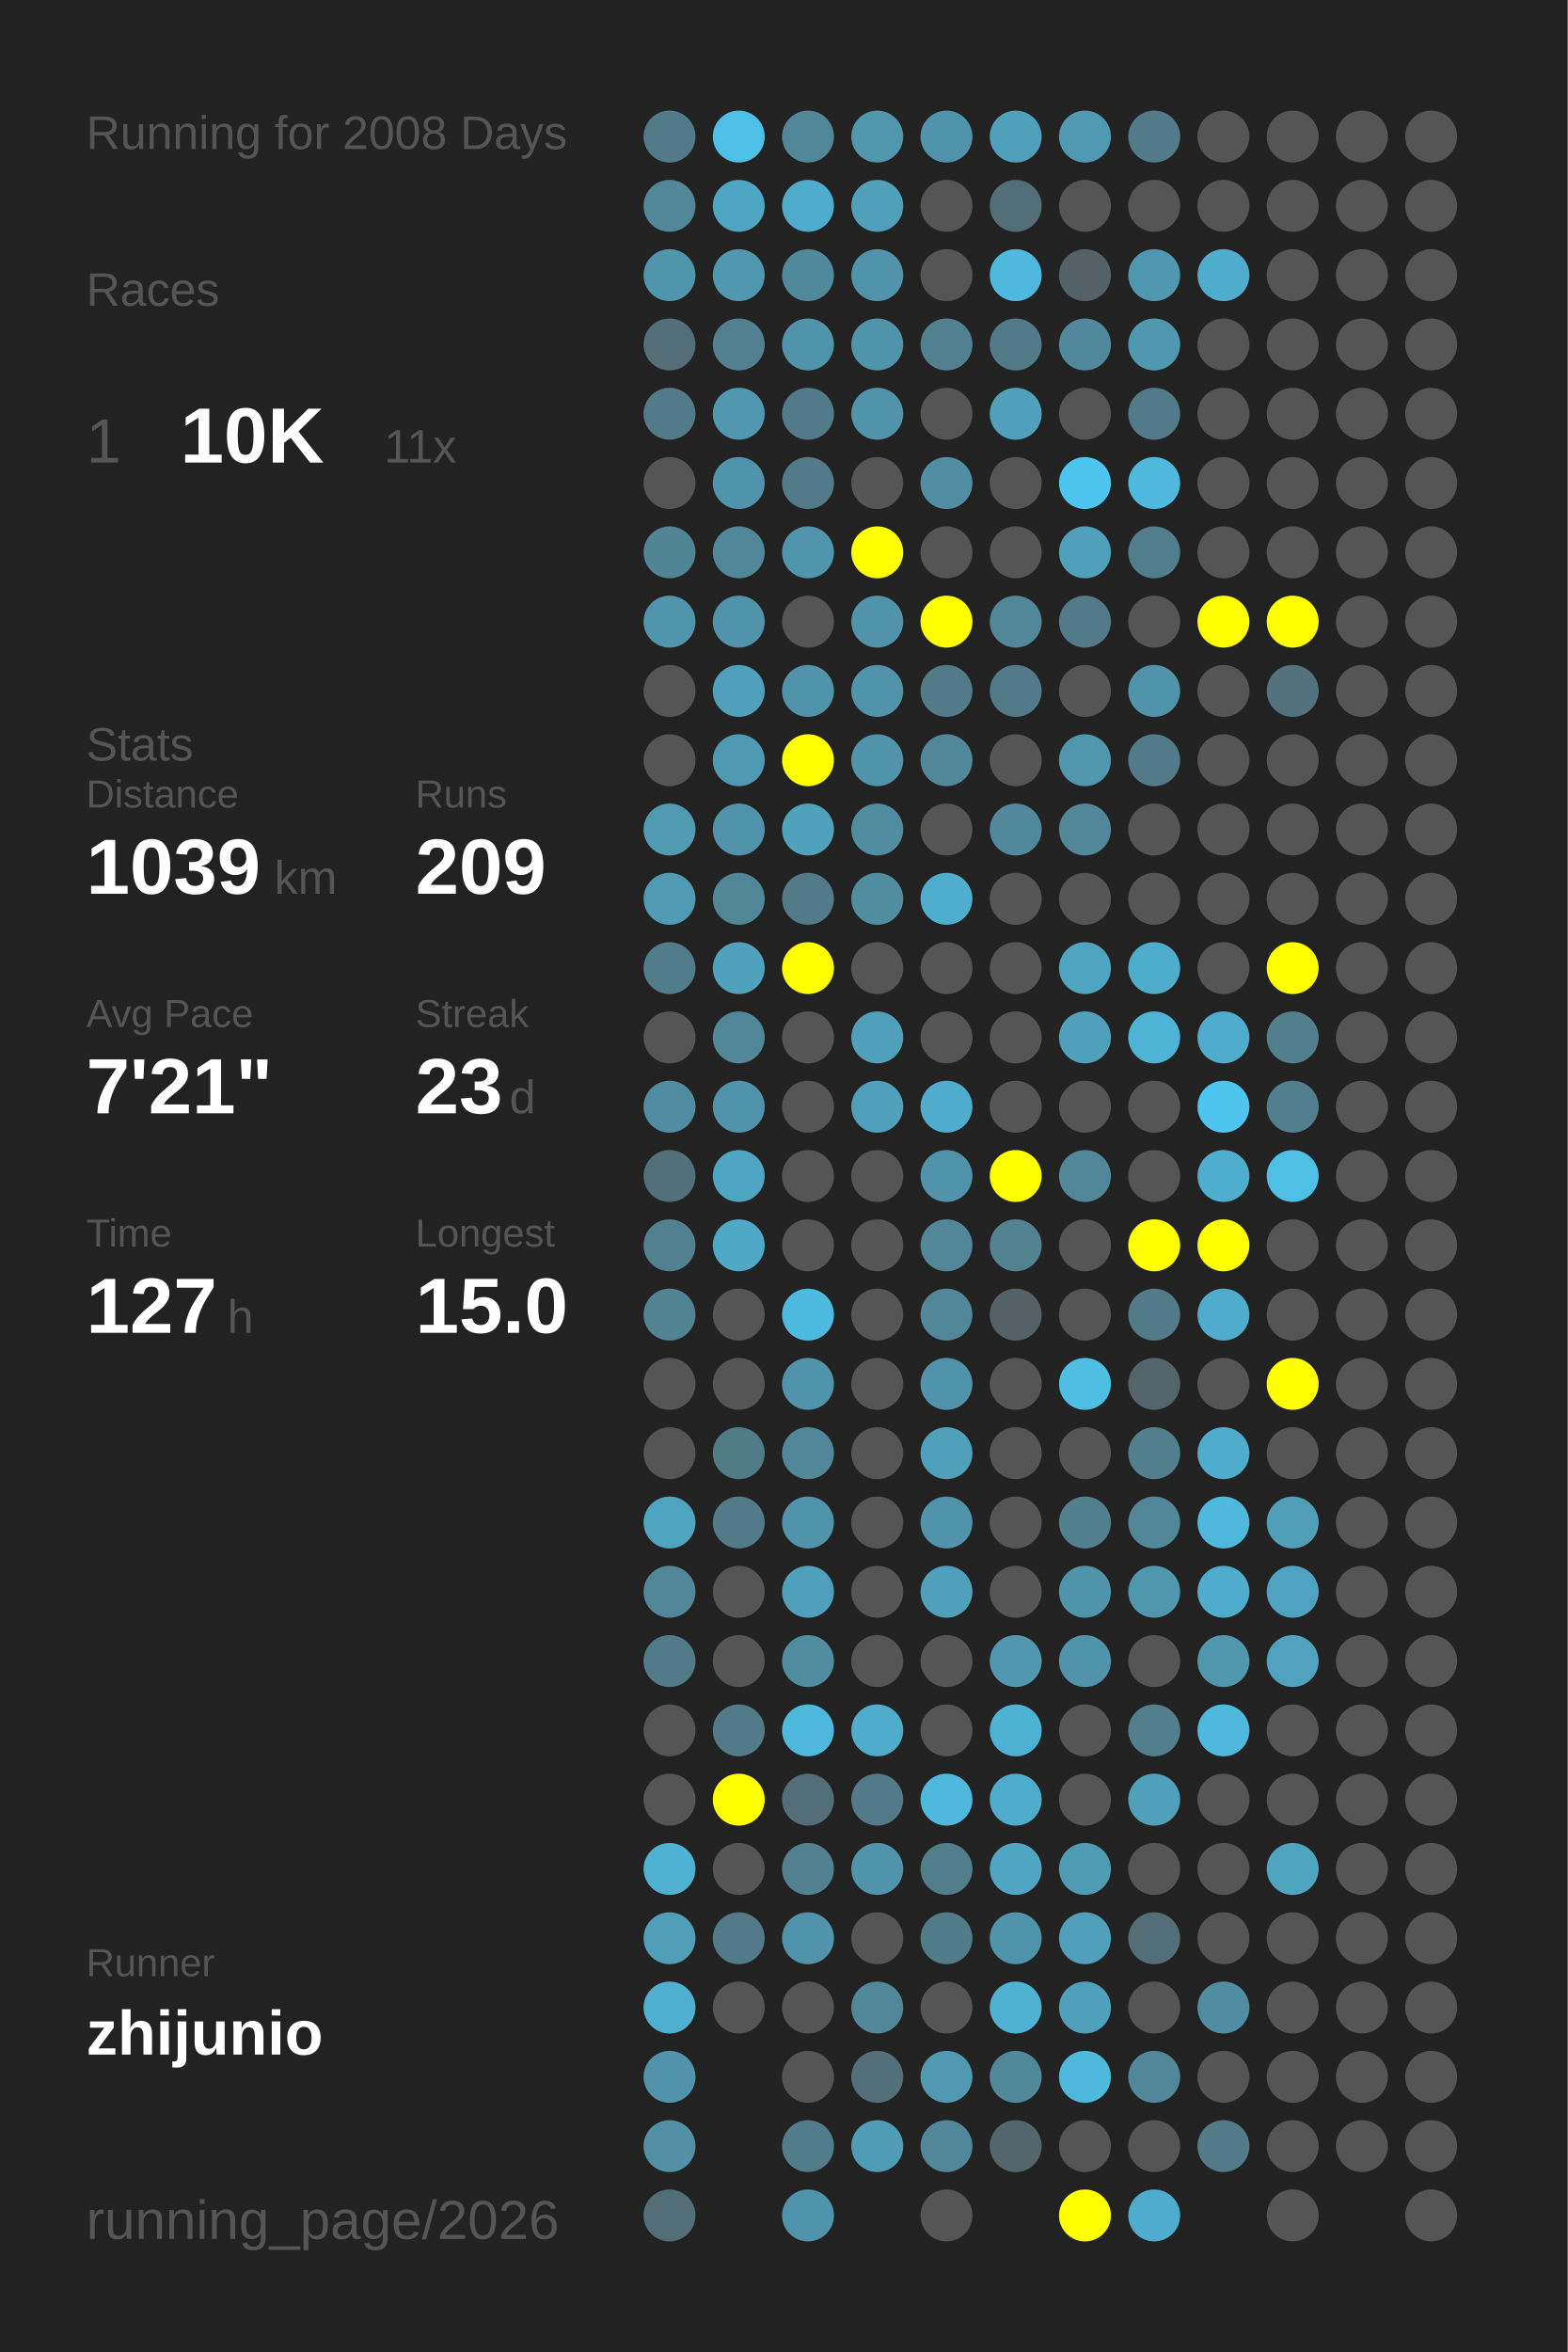
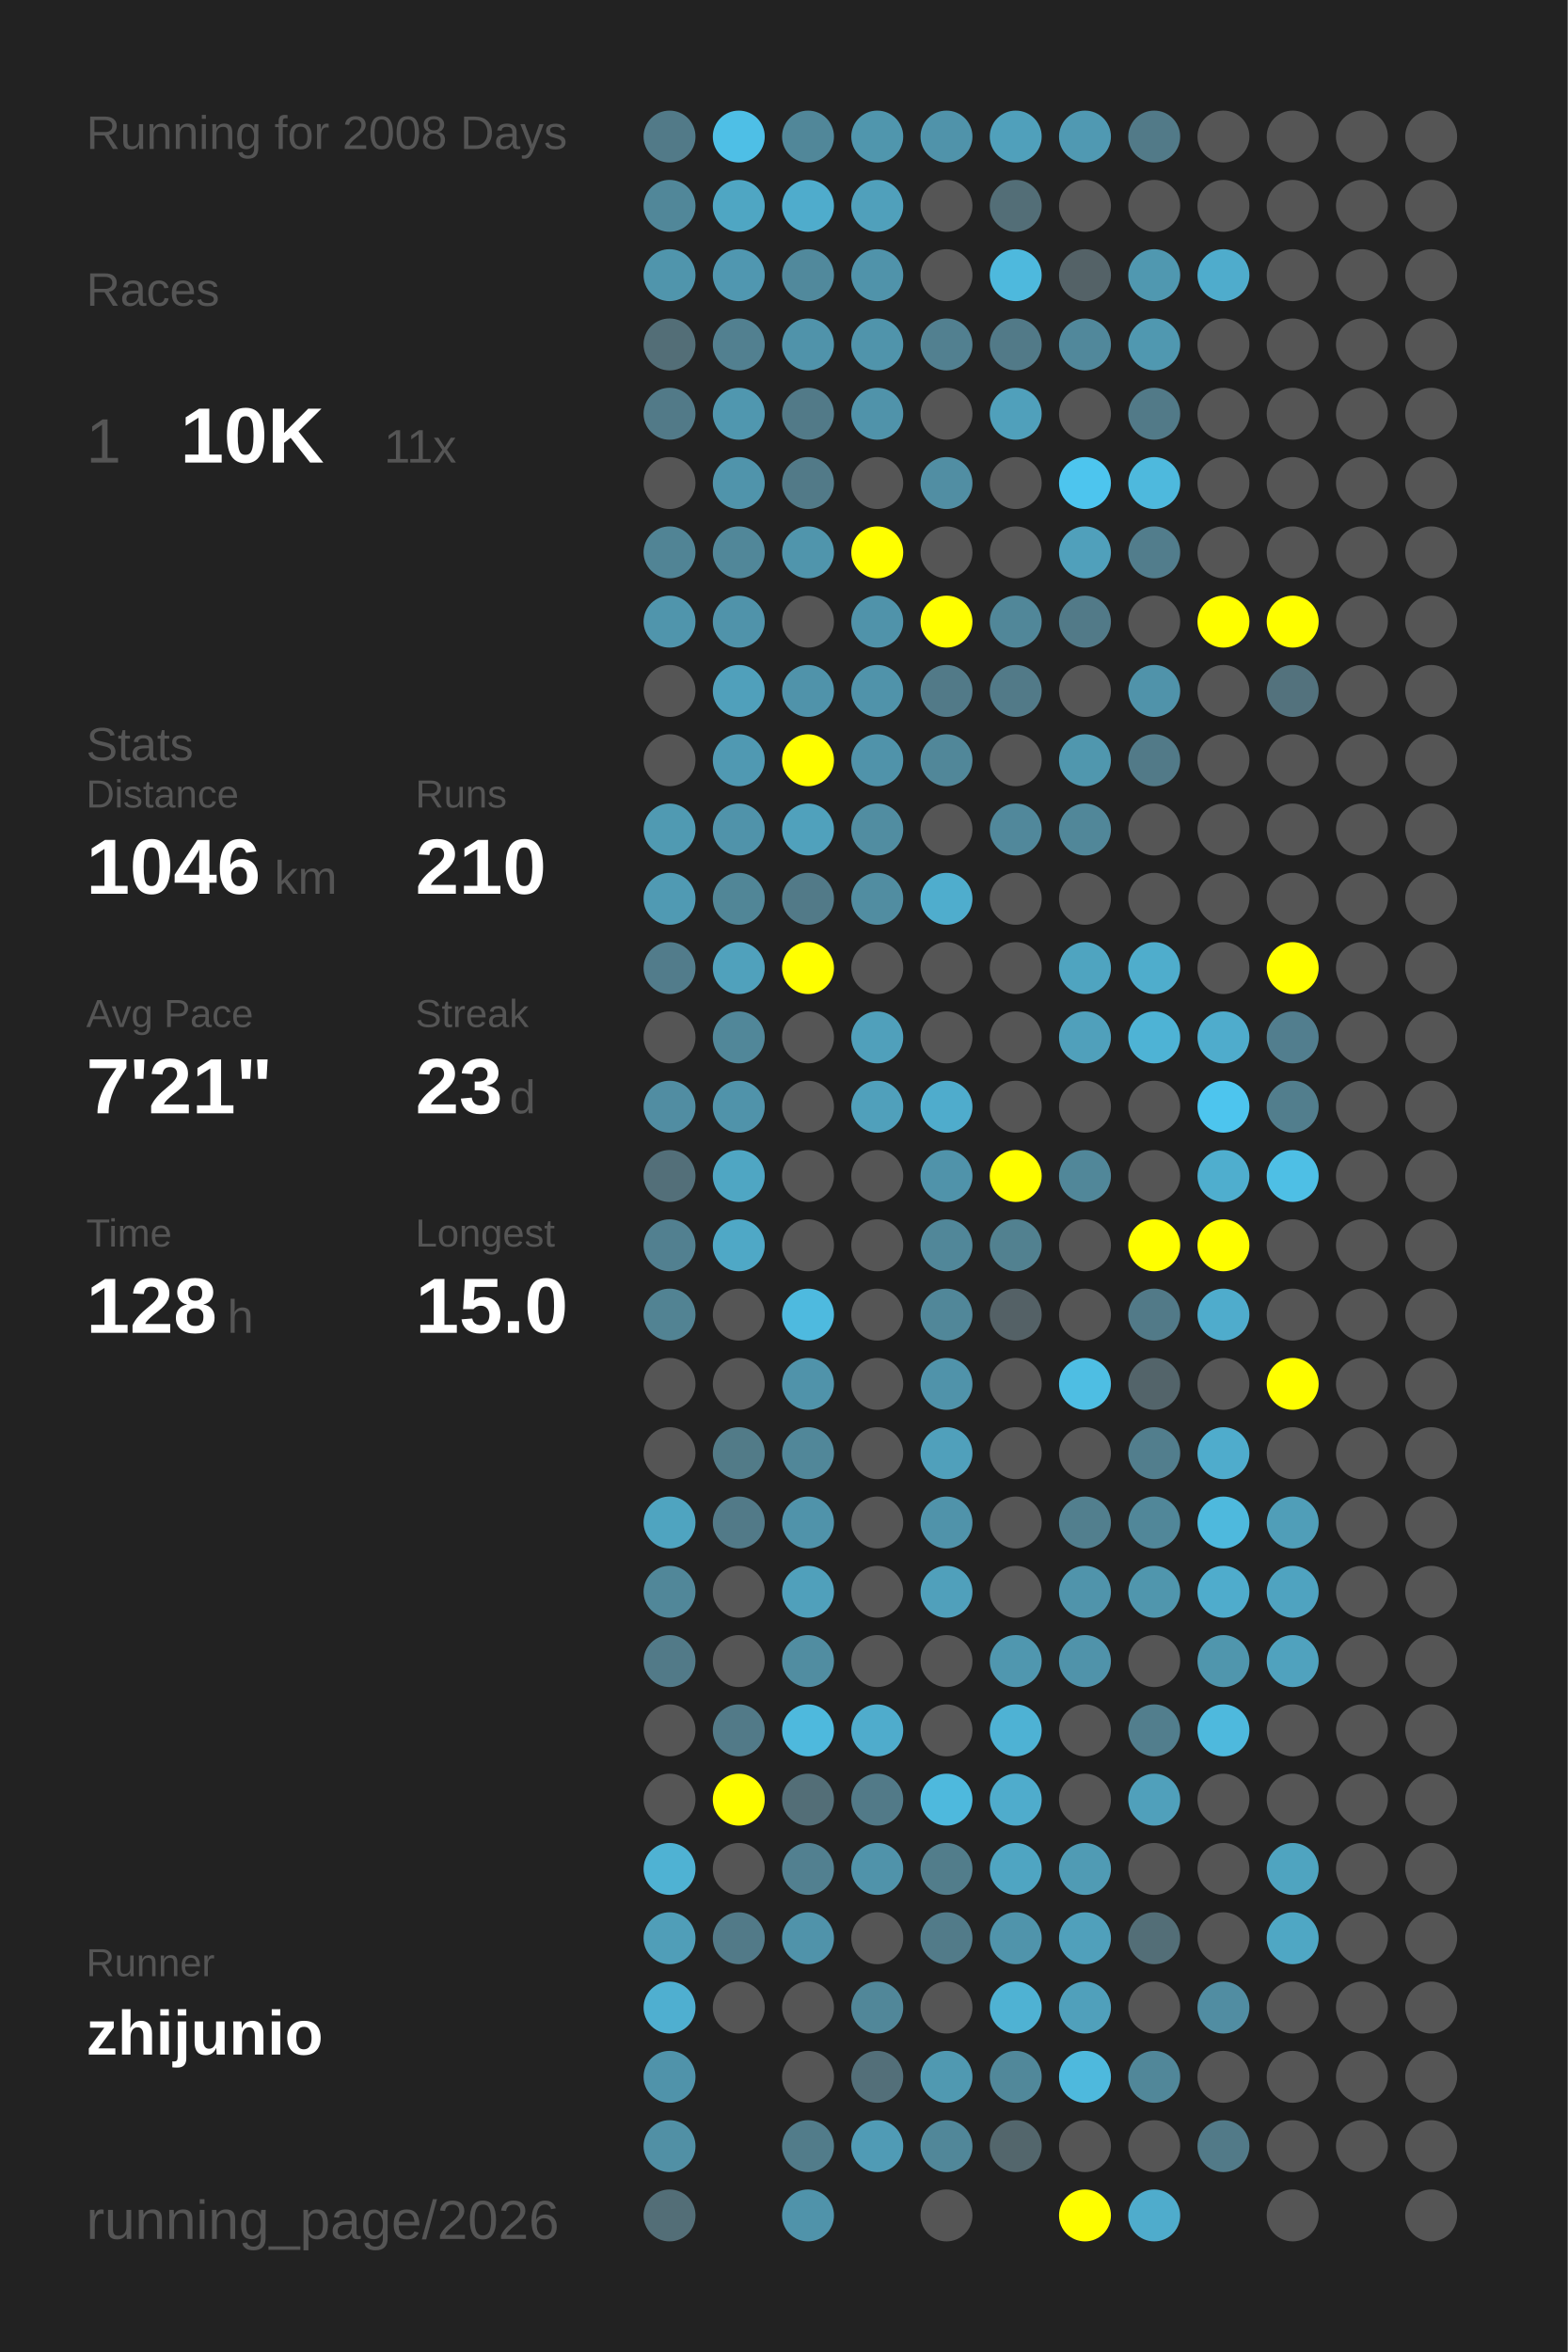
<svg xmlns="http://www.w3.org/2000/svg" baseProfile="full" height="300mm" version="1.1" viewBox="0,0,200,300" width="200mm">
  <defs />
  <rect fill="#222222" height="300" width="200" x="0" y="0" />
  <text fill="#555555" style="font-size:6px; font-family:Arial;" x="11" y="19">Running for 2008 Days</text>
  <text fill="#555555" style="font-size:6px; font-family:Arial;" x="11" y="39">Races</text>
  <text fill="#555555" style="font-size:8px; font-family:Arial;" x="11" y="59">1</text>
  <text fill="#FFFFFF" style="font-size:10px; font-family:Arial; font-weight:bold;" x="23" y="59">10K</text>
  <text fill="#555555" style="font-size:6px; font-family:Arial;" x="49" y="59">11x</text>
  <text fill="#555555" style="font-size:6px; font-family:Arial;" x="11" y="97">Stats</text>
  <text fill="#555555" style="font-size:5px; font-family:Arial;" x="11" y="103">Distance</text>
-   <text fill="#FFFFFF" style="font-size:10px; font-family:Arial; font-weight:bold;" x="11" y="114">1039</text>
+   <text fill="#FFFFFF" style="font-size:10px; font-family:Arial; font-weight:bold;" x="11" y="114">1046</text>
  <text fill="#555555" style="font-size:6px; font-family:Arial;" x="35" y="114">km</text>
  <text fill="#555555" style="font-size:5px; font-family:Arial;" x="53" y="103">Runs</text>
-   <text fill="#FFFFFF" style="font-size:10px; font-family:Arial; font-weight:bold;" x="53" y="114">209</text>
+   <text fill="#FFFFFF" style="font-size:10px; font-family:Arial; font-weight:bold;" x="53" y="114">210</text>
  <text fill="#555555" style="font-size:5px; font-family:Arial;" x="11" y="131">Avg Pace</text>
  <text fill="#FFFFFF" style="font-size:10px; font-family:Arial; font-weight:bold;" x="11" y="142">7'21"</text>
  <text fill="#555555" style="font-size:5px; font-family:Arial;" x="53" y="131">Streak</text>
  <text fill="#FFFFFF" style="font-size:10px; font-family:Arial; font-weight:bold;" x="53" y="142">23</text>
  <text fill="#555555" style="font-size:6px; font-family:Arial;" x="65" y="142">d</text>
  <text fill="#555555" style="font-size:5px; font-family:Arial;" x="11" y="159">Time</text>
-   <text fill="#FFFFFF" style="font-size:10px; font-family:Arial; font-weight:bold;" x="11" y="170">127</text>
+   <text fill="#FFFFFF" style="font-size:10px; font-family:Arial; font-weight:bold;" x="11" y="170">128</text>
  <text fill="#555555" style="font-size:6px; font-family:Arial;" x="29" y="170">h</text>
  <text fill="#555555" style="font-size:5px; font-family:Arial;" x="53" y="159">Longest</text>
  <text fill="#FFFFFF" style="font-size:10px; font-family:Arial; font-weight:bold;" x="53" y="170">15.0</text>
  <text fill="#555555" style="font-size:5px; font-family:Arial;" x="11" y="252.065">Runner</text>
  <text fill="#FFFFFF" style="font-size:8px; font-family:Arial; font-weight:bold;" x="11" y="262.065">zhijunio</text>
  <text fill="#555555" style="font-size:7px; font-family:Arial;" x="11" y="285.581">running_page/2026</text>
  <circle cx="85.417" cy="17.419" fill="#527a88" r="3.312" />
  <circle cx="85.417" cy="26.258" fill="#518799" r="3.312" />
  <circle cx="85.417" cy="35.097" fill="#5095ac" r="3.312" />
  <circle cx="85.417" cy="43.935" fill="#536e77" r="3.312" />
  <circle cx="85.417" cy="52.774" fill="#527a88" r="3.312" />
  <circle cx="85.417" cy="61.613" fill="#555555" r="3.312" />
  <circle cx="85.417" cy="70.452" fill="#518495" r="3.312" />
  <circle cx="85.417" cy="79.29" fill="#5095ac" r="3.312" />
  <circle cx="85.417" cy="88.129" fill="#555555" r="3.312" />
  <circle cx="85.417" cy="96.968" fill="#555555" r="3.312" />
  <circle cx="85.417" cy="105.806" fill="#509ab2" r="3.312" />
  <circle cx="85.417" cy="114.645" fill="#509ab3" r="3.312" />
  <circle cx="85.417" cy="123.484" fill="#527c8b" r="3.312" />
  <circle cx="85.417" cy="132.323" fill="#555555" r="3.312" />
  <circle cx="85.417" cy="141.161" fill="#518da2" r="3.312" />
  <circle cx="85.417" cy="150" fill="#536f79" r="3.312" />
  <circle cx="85.417" cy="158.839" fill="#528090" r="3.312" />
  <circle cx="85.417" cy="167.677" fill="#528393" r="3.312" />
  <circle cx="85.417" cy="176.516" fill="#555555" r="3.312" />
  <circle cx="85.417" cy="185.355" fill="#555555" r="3.312" />
  <circle cx="85.417" cy="194.194" fill="#4fa4c0" r="3.312" />
  <circle cx="85.417" cy="203.032" fill="#518799" r="3.312" />
  <circle cx="85.417" cy="211.871" fill="#527a88" r="3.312" />
  <circle cx="85.417" cy="220.71" fill="#555555" r="3.312" />
  <circle cx="85.417" cy="229.548" fill="#555555" r="3.312" />
  <circle cx="85.417" cy="238.387" fill="#4fb2d3" r="3.312" />
  <circle cx="85.417" cy="247.226" fill="#509eb8" r="3.312" />
  <circle cx="85.417" cy="256.065" fill="#4fafd0" r="3.312" />
  <circle cx="85.417" cy="264.903" fill="#5093aa" r="3.312" />
  <circle cx="85.417" cy="273.742" fill="#5190a5" r="3.312" />
  <circle cx="85.417" cy="282.581" fill="#536e77" r="3.312" />
  <circle cx="94.25" cy="17.419" fill="#4ebfe6" r="3.312" />
  <circle cx="94.25" cy="26.258" fill="#4fa6c3" r="3.312" />
  <circle cx="94.25" cy="35.097" fill="#5097b0" r="3.312" />
  <circle cx="94.25" cy="43.935" fill="#528090" r="3.312" />
  <circle cx="94.25" cy="52.774" fill="#5097af" r="3.312" />
  <circle cx="94.25" cy="61.613" fill="#5094ab" r="3.312" />
  <circle cx="94.25" cy="70.452" fill="#518799" r="3.312" />
  <circle cx="94.25" cy="79.29" fill="#5093aa" r="3.312" />
  <circle cx="94.25" cy="88.129" fill="#50a0bb" r="3.312" />
  <circle cx="94.25" cy="96.968" fill="#5099b2" r="3.312" />
  <circle cx="94.25" cy="105.806" fill="#5093aa" r="3.312" />
  <circle cx="94.25" cy="114.645" fill="#518697" r="3.312" />
  <circle cx="94.25" cy="123.484" fill="#50a1bc" r="3.312" />
  <circle cx="94.25" cy="132.323" fill="#518799" r="3.312" />
  <circle cx="94.25" cy="141.161" fill="#5093aa" r="3.312" />
  <circle cx="94.25" cy="150" fill="#4fa6c3" r="3.312" />
  <circle cx="94.25" cy="158.839" fill="#4fa8c6" r="3.312" />
  <circle cx="94.25" cy="167.677" fill="#555555" r="3.312" />
  <circle cx="94.25" cy="176.516" fill="#555555" r="3.312" />
  <circle cx="94.25" cy="185.355" fill="#527b88" r="3.312" />
  <circle cx="94.25" cy="194.194" fill="#527a88" r="3.312" />
  <circle cx="94.25" cy="203.032" fill="#555555" r="3.312" />
  <circle cx="94.25" cy="211.871" fill="#555555" r="3.312" />
  <circle cx="94.25" cy="220.71" fill="#527a88" r="3.312" />
  <circle cx="94.25" cy="229.548" fill="#FFFF00" r="3.312" />
  <circle cx="94.25" cy="238.387" fill="#555555" r="3.312" />
  <circle cx="94.25" cy="247.226" fill="#527a88" r="3.312" />
  <circle cx="94.25" cy="256.065" fill="#555555" r="3.312" />
  <circle cx="103.083" cy="17.419" fill="#518799" r="3.312" />
  <circle cx="103.083" cy="26.258" fill="#4faccc" r="3.312" />
  <circle cx="103.083" cy="35.097" fill="#51899c" r="3.312" />
  <circle cx="103.083" cy="43.935" fill="#5093aa" r="3.312" />
  <circle cx="103.083" cy="52.774" fill="#527a88" r="3.312" />
  <circle cx="103.083" cy="61.613" fill="#527a88" r="3.312" />
  <circle cx="103.083" cy="70.452" fill="#5095ac" r="3.312" />
  <circle cx="103.083" cy="79.29" fill="#555555" r="3.312" />
  <circle cx="103.083" cy="88.129" fill="#5093aa" r="3.312" />
  <circle cx="103.083" cy="96.968" fill="#FFFF00" r="3.312" />
  <circle cx="103.083" cy="105.806" fill="#50a1bc" r="3.312" />
  <circle cx="103.083" cy="114.645" fill="#527a88" r="3.312" />
  <circle cx="103.083" cy="123.484" fill="#FFFF00" r="3.312" />
  <circle cx="103.083" cy="132.323" fill="#555555" r="3.312" />
  <circle cx="103.083" cy="141.161" fill="#555555" r="3.312" />
  <circle cx="103.083" cy="150" fill="#555555" r="3.312" />
  <circle cx="103.083" cy="158.839" fill="#555555" r="3.312" />
  <circle cx="103.083" cy="167.677" fill="#4ebadf" r="3.312" />
  <circle cx="103.083" cy="176.516" fill="#5093aa" r="3.312" />
  <circle cx="103.083" cy="185.355" fill="#518799" r="3.312" />
  <circle cx="103.083" cy="194.194" fill="#5093aa" r="3.312" />
  <circle cx="103.083" cy="203.032" fill="#50a0bb" r="3.312" />
  <circle cx="103.083" cy="211.871" fill="#518da1" r="3.312" />
  <circle cx="103.083" cy="220.71" fill="#4eb9dd" r="3.312" />
  <circle cx="103.083" cy="229.548" fill="#536e77" r="3.312" />
  <circle cx="103.083" cy="238.387" fill="#528090" r="3.312" />
  <circle cx="103.083" cy="247.226" fill="#5093aa" r="3.312" />
  <circle cx="103.083" cy="256.065" fill="#555555" r="3.312" />
  <circle cx="103.083" cy="264.903" fill="#555555" r="3.312" />
  <circle cx="103.083" cy="273.742" fill="#527c8a" r="3.312" />
  <circle cx="103.083" cy="282.581" fill="#5093aa" r="3.312" />
  <circle cx="111.917" cy="17.419" fill="#5096ad" r="3.312" />
  <circle cx="111.917" cy="26.258" fill="#50a0bb" r="3.312" />
  <circle cx="111.917" cy="35.097" fill="#5093aa" r="3.312" />
  <circle cx="111.917" cy="43.935" fill="#5094ab" r="3.312" />
  <circle cx="111.917" cy="52.774" fill="#5093aa" r="3.312" />
  <circle cx="111.917" cy="61.613" fill="#555555" r="3.312" />
  <circle cx="111.917" cy="70.452" fill="#FFFF00" r="3.312" />
  <circle cx="111.917" cy="79.29" fill="#5093aa" r="3.312" />
  <circle cx="111.917" cy="88.129" fill="#5093aa" r="3.312" />
  <circle cx="111.917" cy="96.968" fill="#5093aa" r="3.312" />
  <circle cx="111.917" cy="105.806" fill="#518da1" r="3.312" />
  <circle cx="111.917" cy="114.645" fill="#518da1" r="3.312" />
  <circle cx="111.917" cy="123.484" fill="#555555" r="3.312" />
  <circle cx="111.917" cy="132.323" fill="#50a0bb" r="3.312" />
  <circle cx="111.917" cy="141.161" fill="#50a0bb" r="3.312" />
  <circle cx="111.917" cy="150" fill="#555555" r="3.312" />
  <circle cx="111.917" cy="158.839" fill="#555555" r="3.312" />
  <circle cx="111.917" cy="167.677" fill="#555555" r="3.312" />
  <circle cx="111.917" cy="176.516" fill="#555555" r="3.312" />
  <circle cx="111.917" cy="185.355" fill="#555555" r="3.312" />
  <circle cx="111.917" cy="194.194" fill="#555555" r="3.312" />
  <circle cx="111.917" cy="203.032" fill="#555555" r="3.312" />
  <circle cx="111.917" cy="211.871" fill="#555555" r="3.312" />
  <circle cx="111.917" cy="220.71" fill="#4faccc" r="3.312" />
  <circle cx="111.917" cy="229.548" fill="#527a88" r="3.312" />
  <circle cx="111.917" cy="238.387" fill="#5093aa" r="3.312" />
  <circle cx="111.917" cy="247.226" fill="#555555" r="3.312" />
  <circle cx="111.917" cy="256.065" fill="#518799" r="3.312" />
  <circle cx="111.917" cy="264.903" fill="#536f79" r="3.312" />
  <circle cx="111.917" cy="273.742" fill="#509bb5" r="3.312" />
  <circle cx="120.75" cy="17.419" fill="#5093aa" r="3.312" />
  <circle cx="120.75" cy="26.258" fill="#555555" r="3.312" />
  <circle cx="120.75" cy="35.097" fill="#555555" r="3.312" />
  <circle cx="120.75" cy="43.935" fill="#528090" r="3.312" />
  <circle cx="120.75" cy="52.774" fill="#555555" r="3.312" />
  <circle cx="120.75" cy="61.613" fill="#518ea3" r="3.312" />
  <circle cx="120.75" cy="70.452" fill="#555555" r="3.312" />
  <circle cx="120.75" cy="79.29" fill="#FFFF00" r="3.312" />
  <circle cx="120.75" cy="88.129" fill="#527a88" r="3.312" />
  <circle cx="120.75" cy="96.968" fill="#518799" r="3.312" />
  <circle cx="120.75" cy="105.806" fill="#555555" r="3.312" />
  <circle cx="120.75" cy="114.645" fill="#4fadcd" r="3.312" />
  <circle cx="120.75" cy="123.484" fill="#555555" r="3.312" />
  <circle cx="120.75" cy="132.323" fill="#555555" r="3.312" />
  <circle cx="120.75" cy="141.161" fill="#4faccc" r="3.312" />
  <circle cx="120.75" cy="150" fill="#5093aa" r="3.312" />
  <circle cx="120.75" cy="158.839" fill="#518799" r="3.312" />
  <circle cx="120.75" cy="167.677" fill="#518799" r="3.312" />
  <circle cx="120.75" cy="176.516" fill="#5093aa" r="3.312" />
  <circle cx="120.75" cy="185.355" fill="#50a0bb" r="3.312" />
  <circle cx="120.75" cy="194.194" fill="#5093aa" r="3.312" />
  <circle cx="120.75" cy="203.032" fill="#50a0bb" r="3.312" />
  <circle cx="120.75" cy="211.871" fill="#555555" r="3.312" />
  <circle cx="120.75" cy="220.71" fill="#555555" r="3.312" />
  <circle cx="120.75" cy="229.548" fill="#4eb9dd" r="3.312" />
  <circle cx="120.75" cy="238.387" fill="#527d8b" r="3.312" />
  <circle cx="120.75" cy="247.226" fill="#527b89" r="3.312" />
  <circle cx="120.75" cy="256.065" fill="#555555" r="3.312" />
  <circle cx="120.75" cy="264.903" fill="#5099b1" r="3.312" />
  <circle cx="120.75" cy="273.742" fill="#518799" r="3.312" />
  <circle cx="120.75" cy="282.581" fill="#555555" r="3.312" />
  <circle cx="129.583" cy="17.419" fill="#50a0bb" r="3.312" />
  <circle cx="129.583" cy="26.258" fill="#536e77" r="3.312" />
  <circle cx="129.583" cy="35.097" fill="#4eb9dd" r="3.312" />
  <circle cx="129.583" cy="43.935" fill="#527a88" r="3.312" />
  <circle cx="129.583" cy="52.774" fill="#50a0bb" r="3.312" />
  <circle cx="129.583" cy="61.613" fill="#555555" r="3.312" />
  <circle cx="129.583" cy="70.452" fill="#555555" r="3.312" />
  <circle cx="129.583" cy="79.29" fill="#518799" r="3.312" />
  <circle cx="129.583" cy="88.129" fill="#527a88" r="3.312" />
  <circle cx="129.583" cy="96.968" fill="#555555" r="3.312" />
  <circle cx="129.583" cy="105.806" fill="#51889b" r="3.312" />
  <circle cx="129.583" cy="114.645" fill="#555555" r="3.312" />
  <circle cx="129.583" cy="123.484" fill="#555555" r="3.312" />
  <circle cx="129.583" cy="132.323" fill="#555555" r="3.312" />
  <circle cx="129.583" cy="141.161" fill="#555555" r="3.312" />
  <circle cx="129.583" cy="150" fill="#FFFF00" r="3.312" />
  <circle cx="129.583" cy="158.839" fill="#528190" r="3.312" />
  <circle cx="129.583" cy="167.677" fill="#546166" r="3.312" />
  <circle cx="129.583" cy="176.516" fill="#555555" r="3.312" />
  <circle cx="129.583" cy="185.355" fill="#555555" r="3.312" />
  <circle cx="129.583" cy="194.194" fill="#555555" r="3.312" />
  <circle cx="129.583" cy="203.032" fill="#555555" r="3.312" />
  <circle cx="129.583" cy="211.871" fill="#5097af" r="3.312" />
  <circle cx="129.583" cy="220.71" fill="#4eb2d4" r="3.312" />
  <circle cx="129.583" cy="229.548" fill="#4faccc" r="3.312" />
  <circle cx="129.583" cy="238.387" fill="#4fa5c2" r="3.312" />
  <circle cx="129.583" cy="247.226" fill="#5094ab" r="3.312" />
  <circle cx="129.583" cy="256.065" fill="#4fb2d3" r="3.312" />
  <circle cx="129.583" cy="264.903" fill="#51889a" r="3.312" />
  <circle cx="129.583" cy="273.742" fill="#53666c" r="3.312" />
  <circle cx="138.417" cy="17.419" fill="#5099b2" r="3.312" />
  <circle cx="138.417" cy="26.258" fill="#555555" r="3.312" />
  <circle cx="138.417" cy="35.097" fill="#546267" r="3.312" />
  <circle cx="138.417" cy="43.935" fill="#51889b" r="3.312" />
  <circle cx="138.417" cy="52.774" fill="#555555" r="3.312" />
  <circle cx="138.417" cy="61.613" fill="#4dc5ee" r="3.312" />
  <circle cx="138.417" cy="70.452" fill="#50a0bb" r="3.312" />
  <circle cx="138.417" cy="79.29" fill="#527a88" r="3.312" />
  <circle cx="138.417" cy="88.129" fill="#555555" r="3.312" />
  <circle cx="138.417" cy="96.968" fill="#5097ae" r="3.312" />
  <circle cx="138.417" cy="105.806" fill="#518799" r="3.312" />
  <circle cx="138.417" cy="114.645" fill="#555555" r="3.312" />
  <circle cx="138.417" cy="123.484" fill="#4fa4c0" r="3.312" />
  <circle cx="138.417" cy="132.323" fill="#50a0bb" r="3.312" />
  <circle cx="138.417" cy="141.161" fill="#555555" r="3.312" />
  <circle cx="138.417" cy="150" fill="#518799" r="3.312" />
  <circle cx="138.417" cy="158.839" fill="#555555" r="3.312" />
  <circle cx="138.417" cy="167.677" fill="#555555" r="3.312" />
  <circle cx="138.417" cy="176.516" fill="#4ebee3" r="3.312" />
  <circle cx="138.417" cy="185.355" fill="#555555" r="3.312" />
  <circle cx="138.417" cy="194.194" fill="#527f8e" r="3.312" />
  <circle cx="138.417" cy="203.032" fill="#5094ab" r="3.312" />
  <circle cx="138.417" cy="211.871" fill="#5093aa" r="3.312" />
  <circle cx="138.417" cy="220.71" fill="#555555" r="3.312" />
  <circle cx="138.417" cy="229.548" fill="#555555" r="3.312" />
  <circle cx="138.417" cy="238.387" fill="#509bb4" r="3.312" />
  <circle cx="138.417" cy="247.226" fill="#50a0bb" r="3.312" />
  <circle cx="138.417" cy="256.065" fill="#50a0bb" r="3.312" />
  <circle cx="138.417" cy="264.903" fill="#4eb9dd" r="3.312" />
  <circle cx="138.417" cy="273.742" fill="#555555" r="3.312" />
  <circle cx="138.417" cy="282.581" fill="#FFFF00" r="3.312" />
  <circle cx="147.25" cy="17.419" fill="#527a88" r="3.312" />
  <circle cx="147.25" cy="26.258" fill="#555555" r="3.312" />
  <circle cx="147.25" cy="35.097" fill="#5098b0" r="3.312" />
  <circle cx="147.25" cy="43.935" fill="#5098b0" r="3.312" />
  <circle cx="147.25" cy="52.774" fill="#527a88" r="3.312" />
  <circle cx="147.25" cy="61.613" fill="#4eb9dd" r="3.312" />
  <circle cx="147.25" cy="70.452" fill="#527d8c" r="3.312" />
  <circle cx="147.25" cy="79.29" fill="#555555" r="3.312" />
  <circle cx="147.25" cy="88.129" fill="#5093aa" r="3.312" />
  <circle cx="147.25" cy="96.968" fill="#527a88" r="3.312" />
  <circle cx="147.25" cy="105.806" fill="#555555" r="3.312" />
  <circle cx="147.25" cy="114.645" fill="#555555" r="3.312" />
  <circle cx="147.25" cy="123.484" fill="#4fadcc" r="3.312" />
  <circle cx="147.25" cy="132.323" fill="#4eb3d5" r="3.312" />
  <circle cx="147.25" cy="141.161" fill="#555555" r="3.312" />
  <circle cx="147.25" cy="150" fill="#555555" r="3.312" />
  <circle cx="147.25" cy="158.839" fill="#FFFF00" r="3.312" />
  <circle cx="147.25" cy="167.677" fill="#527a88" r="3.312" />
  <circle cx="147.25" cy="176.516" fill="#53646a" r="3.312" />
  <circle cx="147.25" cy="185.355" fill="#527e8d" r="3.312" />
  <circle cx="147.25" cy="194.194" fill="#518799" r="3.312" />
  <circle cx="147.25" cy="203.032" fill="#5096ad" r="3.312" />
  <circle cx="147.25" cy="211.871" fill="#555555" r="3.312" />
  <circle cx="147.25" cy="220.71" fill="#527e8d" r="3.312" />
  <circle cx="147.25" cy="229.548" fill="#50a0bb" r="3.312" />
  <circle cx="147.25" cy="238.387" fill="#555555" r="3.312" />
  <circle cx="147.25" cy="247.226" fill="#536e77" r="3.312" />
  <circle cx="147.25" cy="256.065" fill="#555555" r="3.312" />
  <circle cx="147.25" cy="264.903" fill="#518799" r="3.312" />
  <circle cx="147.25" cy="273.742" fill="#555555" r="3.312" />
  <circle cx="147.25" cy="282.581" fill="#4faccc" r="3.312" />
  <circle cx="156.083" cy="17.419" fill="#555555" r="3.312" />
  <circle cx="156.083" cy="26.258" fill="#555555" r="3.312" />
  <circle cx="156.083" cy="35.097" fill="#4faccc" r="3.312" />
  <circle cx="156.083" cy="43.935" fill="#555555" r="3.312" />
  <circle cx="156.083" cy="52.774" fill="#555555" r="3.312" />
  <circle cx="156.083" cy="61.613" fill="#555555" r="3.312" />
  <circle cx="156.083" cy="70.452" fill="#555555" r="3.312" />
  <circle cx="156.083" cy="79.29" fill="#FFFF00" r="3.312" />
  <circle cx="156.083" cy="88.129" fill="#555555" r="3.312" />
  <circle cx="156.083" cy="96.968" fill="#555555" r="3.312" />
  <circle cx="156.083" cy="105.806" fill="#555555" r="3.312" />
  <circle cx="156.083" cy="114.645" fill="#555555" r="3.312" />
  <circle cx="156.083" cy="123.484" fill="#555555" r="3.312" />
  <circle cx="156.083" cy="132.323" fill="#4faccc" r="3.312" />
  <circle cx="156.083" cy="141.161" fill="#4dc5ee" r="3.312" />
  <circle cx="156.083" cy="150" fill="#4faece" r="3.312" />
  <circle cx="156.083" cy="158.839" fill="#FFFF00" r="3.312" />
  <circle cx="156.083" cy="167.677" fill="#4faccc" r="3.312" />
  <circle cx="156.083" cy="176.516" fill="#555555" r="3.312" />
  <circle cx="156.083" cy="185.355" fill="#4faccc" r="3.312" />
  <circle cx="156.083" cy="194.194" fill="#4eb9dd" r="3.312" />
  <circle cx="156.083" cy="203.032" fill="#4faccc" r="3.312" />
  <circle cx="156.083" cy="211.871" fill="#5096ad" r="3.312" />
  <circle cx="156.083" cy="220.71" fill="#4eb9dd" r="3.312" />
  <circle cx="156.083" cy="229.548" fill="#555555" r="3.312" />
  <circle cx="156.083" cy="238.387" fill="#555555" r="3.312" />
  <circle cx="156.083" cy="247.226" fill="#555555" r="3.312" />
  <circle cx="156.083" cy="256.065" fill="#518da2" r="3.312" />
  <circle cx="156.083" cy="264.903" fill="#555555" r="3.312" />
  <circle cx="156.083" cy="273.742" fill="#527a88" r="3.312" />
  <circle cx="164.917" cy="17.419" fill="#555555" r="3.312" />
  <circle cx="164.917" cy="26.258" fill="#555555" r="3.312" />
  <circle cx="164.917" cy="35.097" fill="#555555" r="3.312" />
  <circle cx="164.917" cy="43.935" fill="#555555" r="3.312" />
  <circle cx="164.917" cy="52.774" fill="#555555" r="3.312" />
  <circle cx="164.917" cy="61.613" fill="#555555" r="3.312" />
  <circle cx="164.917" cy="70.452" fill="#555555" r="3.312" />
  <circle cx="164.917" cy="79.29" fill="#FFFF00" r="3.312" />
  <circle cx="164.917" cy="88.129" fill="#53727d" r="3.312" />
  <circle cx="164.917" cy="96.968" fill="#555555" r="3.312" />
  <circle cx="164.917" cy="105.806" fill="#555555" r="3.312" />
  <circle cx="164.917" cy="114.645" fill="#555555" r="3.312" />
  <circle cx="164.917" cy="123.484" fill="#FFFF00" r="3.312" />
  <circle cx="164.917" cy="132.323" fill="#527e8e" r="3.312" />
  <circle cx="164.917" cy="141.161" fill="#527e8d" r="3.312" />
  <circle cx="164.917" cy="150" fill="#4ebfe5" r="3.312" />
  <circle cx="164.917" cy="158.839" fill="#555555" r="3.312" />
  <circle cx="164.917" cy="167.677" fill="#555555" r="3.312" />
  <circle cx="164.917" cy="176.516" fill="#FFFF00" r="3.312" />
  <circle cx="164.917" cy="185.355" fill="#555555" r="3.312" />
  <circle cx="164.917" cy="194.194" fill="#509eb8" r="3.312" />
  <circle cx="164.917" cy="203.032" fill="#4fa3c0" r="3.312" />
  <circle cx="164.917" cy="211.871" fill="#50a2be" r="3.312" />
  <circle cx="164.917" cy="220.71" fill="#555555" r="3.312" />
  <circle cx="164.917" cy="229.548" fill="#555555" r="3.312" />
  <circle cx="164.917" cy="238.387" fill="#4fa4c0" r="3.312" />
-   <circle cx="164.917" cy="247.226" fill="#555555" r="3.312" />
+   <circle cx="164.917" cy="247.226" fill="#4fa7c4" r="3.312" />
  <circle cx="164.917" cy="256.065" fill="#555555" r="3.312" />
  <circle cx="164.917" cy="264.903" fill="#555555" r="3.312" />
  <circle cx="164.917" cy="273.742" fill="#555555" r="3.312" />
  <circle cx="164.917" cy="282.581" fill="#555555" r="3.312" />
  <circle cx="173.75" cy="17.419" fill="#555555" r="3.312" />
  <circle cx="173.75" cy="26.258" fill="#555555" r="3.312" />
  <circle cx="173.75" cy="35.097" fill="#555555" r="3.312" />
  <circle cx="173.75" cy="43.935" fill="#555555" r="3.312" />
  <circle cx="173.75" cy="52.774" fill="#555555" r="3.312" />
  <circle cx="173.75" cy="61.613" fill="#555555" r="3.312" />
  <circle cx="173.75" cy="70.452" fill="#555555" r="3.312" />
  <circle cx="173.75" cy="79.29" fill="#555555" r="3.312" />
  <circle cx="173.75" cy="88.129" fill="#555555" r="3.312" />
  <circle cx="173.75" cy="96.968" fill="#555555" r="3.312" />
  <circle cx="173.75" cy="105.806" fill="#555555" r="3.312" />
  <circle cx="173.75" cy="114.645" fill="#555555" r="3.312" />
  <circle cx="173.75" cy="123.484" fill="#555555" r="3.312" />
  <circle cx="173.75" cy="132.323" fill="#555555" r="3.312" />
  <circle cx="173.75" cy="141.161" fill="#555555" r="3.312" />
  <circle cx="173.75" cy="150" fill="#555555" r="3.312" />
  <circle cx="173.75" cy="158.839" fill="#555555" r="3.312" />
  <circle cx="173.75" cy="167.677" fill="#555555" r="3.312" />
  <circle cx="173.75" cy="176.516" fill="#555555" r="3.312" />
  <circle cx="173.75" cy="185.355" fill="#555555" r="3.312" />
  <circle cx="173.75" cy="194.194" fill="#555555" r="3.312" />
  <circle cx="173.75" cy="203.032" fill="#555555" r="3.312" />
  <circle cx="173.75" cy="211.871" fill="#555555" r="3.312" />
  <circle cx="173.75" cy="220.71" fill="#555555" r="3.312" />
  <circle cx="173.75" cy="229.548" fill="#555555" r="3.312" />
  <circle cx="173.75" cy="238.387" fill="#555555" r="3.312" />
  <circle cx="173.75" cy="247.226" fill="#555555" r="3.312" />
  <circle cx="173.75" cy="256.065" fill="#555555" r="3.312" />
  <circle cx="173.75" cy="264.903" fill="#555555" r="3.312" />
  <circle cx="173.75" cy="273.742" fill="#555555" r="3.312" />
  <circle cx="182.583" cy="17.419" fill="#555555" r="3.312" />
  <circle cx="182.583" cy="26.258" fill="#555555" r="3.312" />
  <circle cx="182.583" cy="35.097" fill="#555555" r="3.312" />
  <circle cx="182.583" cy="43.935" fill="#555555" r="3.312" />
  <circle cx="182.583" cy="52.774" fill="#555555" r="3.312" />
  <circle cx="182.583" cy="61.613" fill="#555555" r="3.312" />
  <circle cx="182.583" cy="70.452" fill="#555555" r="3.312" />
  <circle cx="182.583" cy="79.29" fill="#555555" r="3.312" />
  <circle cx="182.583" cy="88.129" fill="#555555" r="3.312" />
  <circle cx="182.583" cy="96.968" fill="#555555" r="3.312" />
  <circle cx="182.583" cy="105.806" fill="#555555" r="3.312" />
  <circle cx="182.583" cy="114.645" fill="#555555" r="3.312" />
  <circle cx="182.583" cy="123.484" fill="#555555" r="3.312" />
  <circle cx="182.583" cy="132.323" fill="#555555" r="3.312" />
  <circle cx="182.583" cy="141.161" fill="#555555" r="3.312" />
  <circle cx="182.583" cy="150" fill="#555555" r="3.312" />
  <circle cx="182.583" cy="158.839" fill="#555555" r="3.312" />
  <circle cx="182.583" cy="167.677" fill="#555555" r="3.312" />
  <circle cx="182.583" cy="176.516" fill="#555555" r="3.312" />
  <circle cx="182.583" cy="185.355" fill="#555555" r="3.312" />
  <circle cx="182.583" cy="194.194" fill="#555555" r="3.312" />
  <circle cx="182.583" cy="203.032" fill="#555555" r="3.312" />
  <circle cx="182.583" cy="211.871" fill="#555555" r="3.312" />
  <circle cx="182.583" cy="220.71" fill="#555555" r="3.312" />
  <circle cx="182.583" cy="229.548" fill="#555555" r="3.312" />
  <circle cx="182.583" cy="238.387" fill="#555555" r="3.312" />
  <circle cx="182.583" cy="247.226" fill="#555555" r="3.312" />
  <circle cx="182.583" cy="256.065" fill="#555555" r="3.312" />
  <circle cx="182.583" cy="264.903" fill="#555555" r="3.312" />
  <circle cx="182.583" cy="273.742" fill="#555555" r="3.312" />
  <circle cx="182.583" cy="282.581" fill="#555555" r="3.312" />
</svg>
